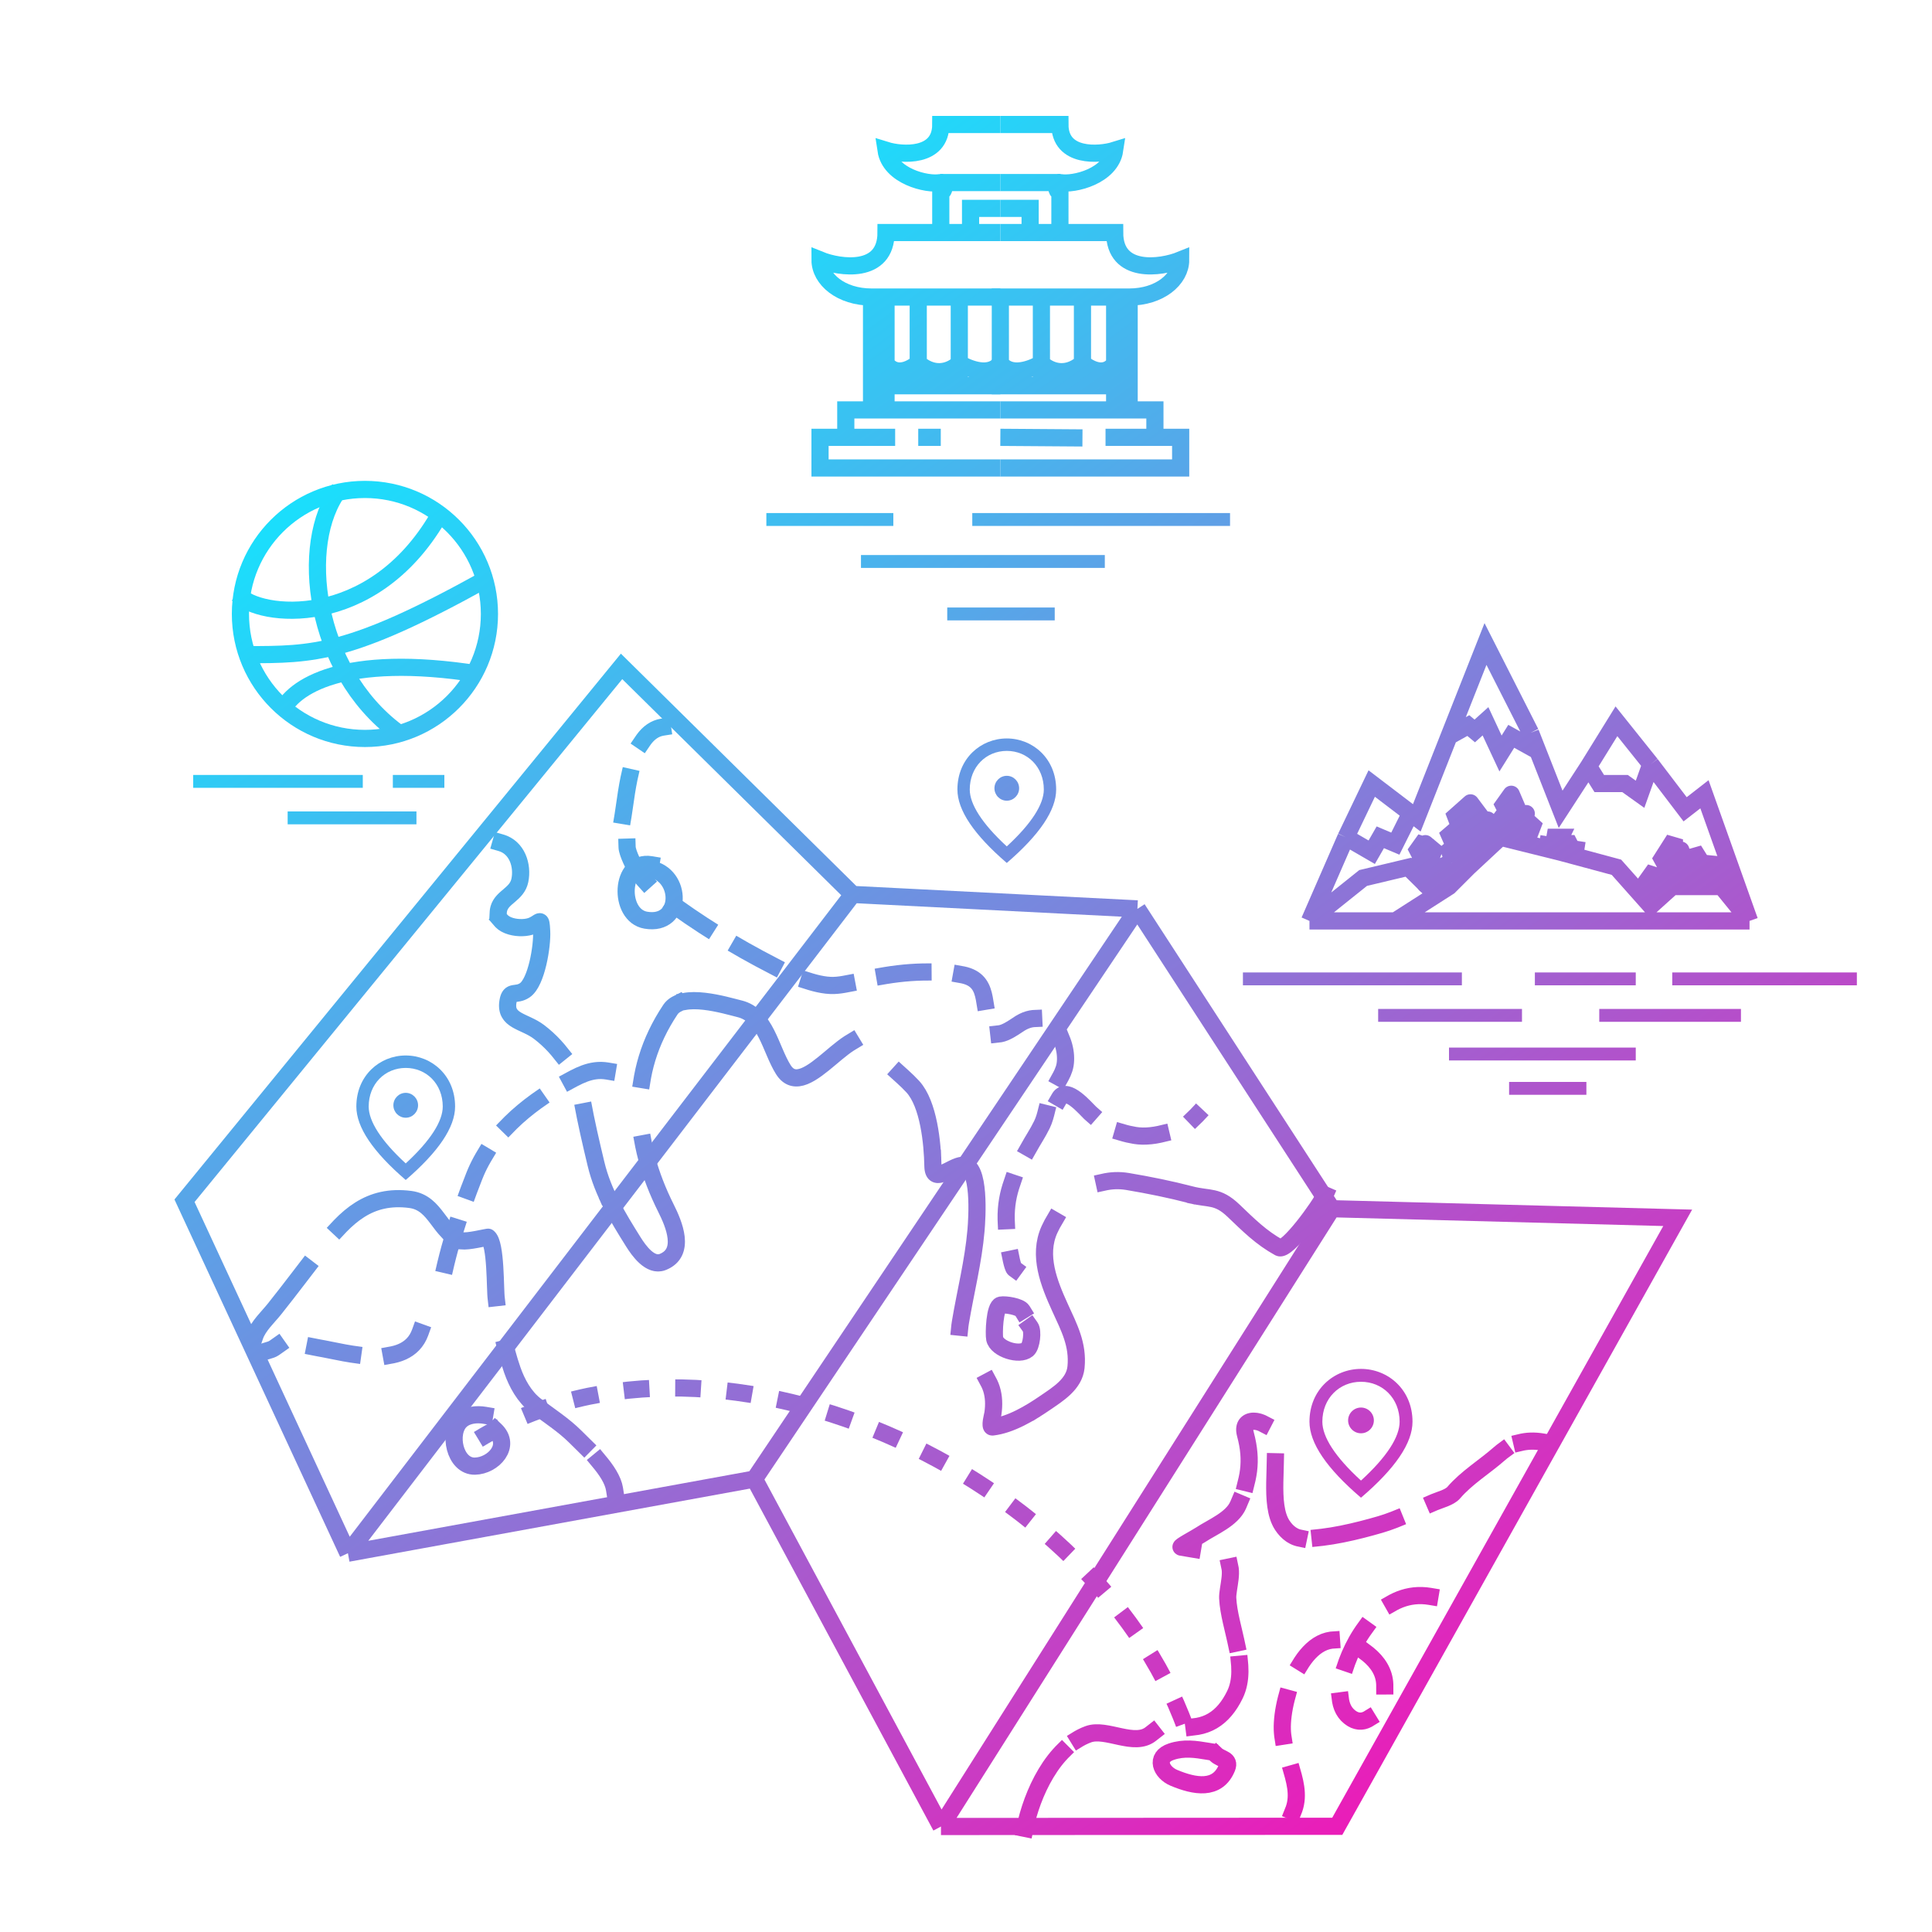
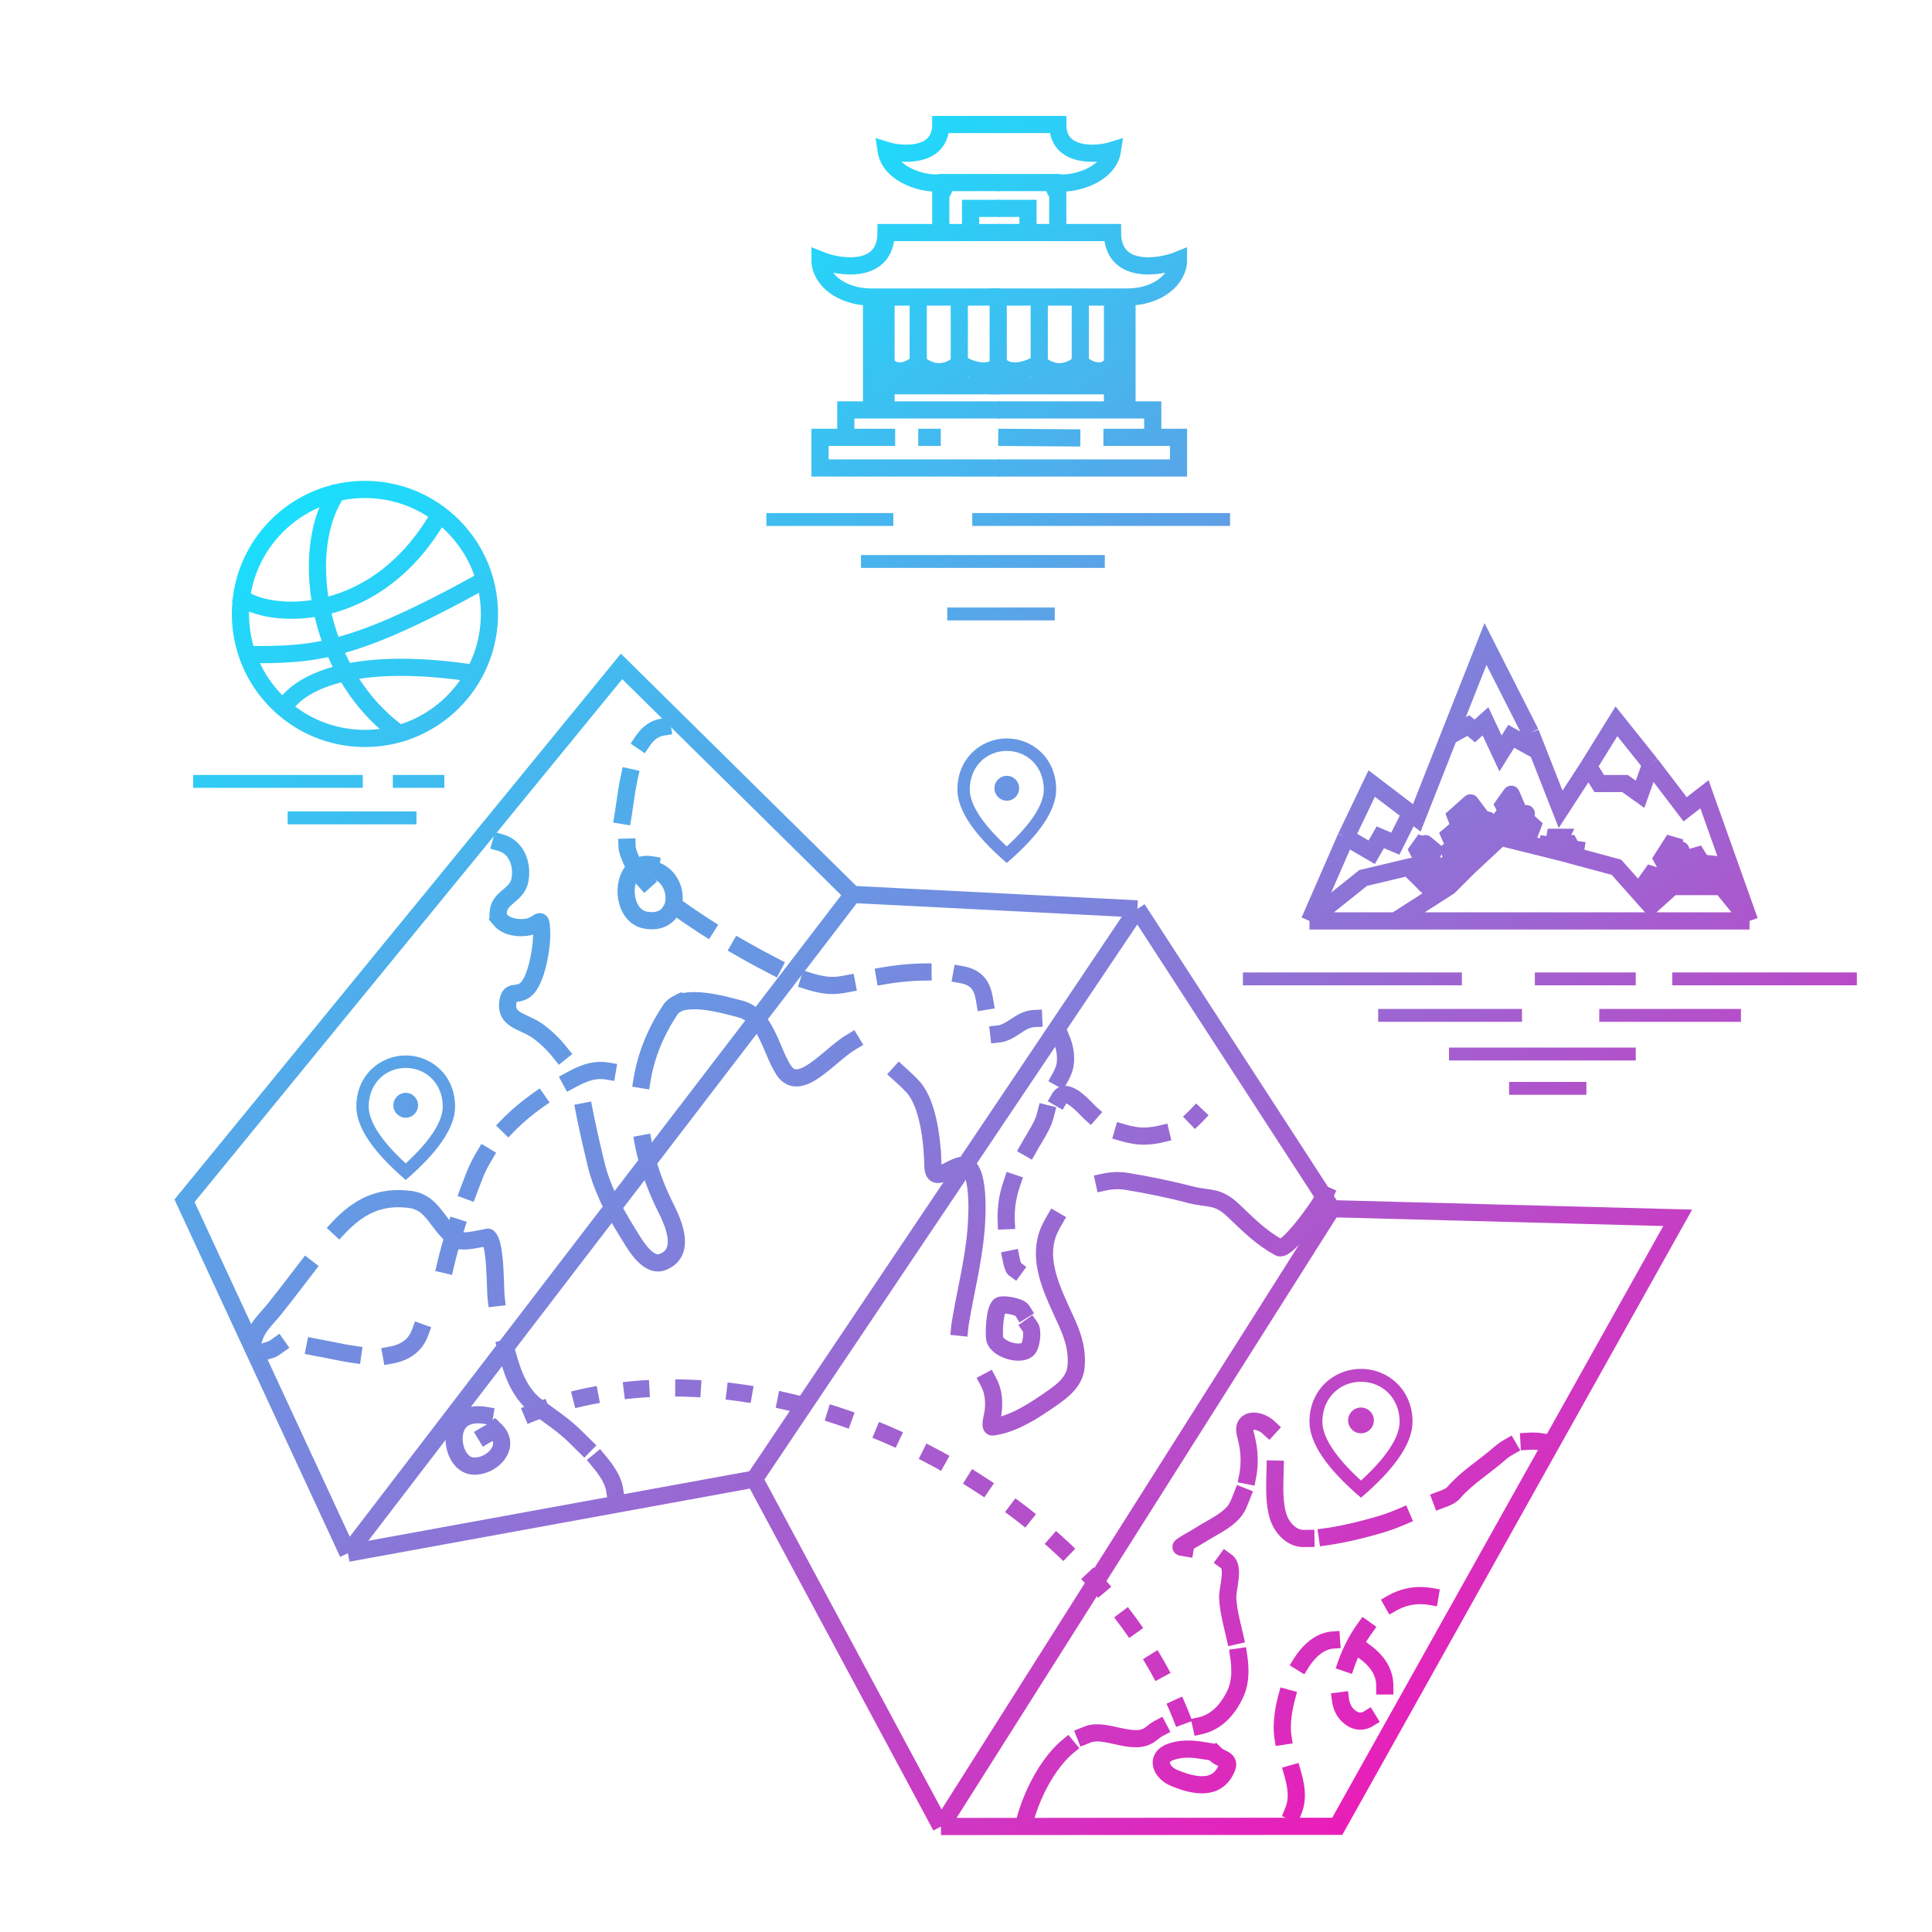
<svg xmlns="http://www.w3.org/2000/svg" width="450" height="450" viewBox="0 0 450 450" fill="none">
  <mask id="mask0_59_111" style="mask-type:alpha" maskUnits="userSpaceOnUse" x="40" y="27" width="393" height="402">
-     <path d="M198.597 208.333L144.777 155.216L42.977 279.676L81.039 361.777M198.597 208.333L264.924 211.697M198.597 208.333L81.039 361.777M264.924 211.697L310.232 281.533M264.924 211.697L175.723 344.496M310.232 281.533L390.768 283.654L311.476 425.377L219.168 425.427M310.232 281.533L219.168 425.427M219.168 425.427L175.723 344.496M175.723 344.496L81.039 361.777" stroke="black" stroke-width="4" />
-     <path d="M238.721 425.867C240.336 417.89 245.275 406.926 253.492 403.938C257.717 402.401 264.274 407.028 268.135 403.804C270.509 401.822 271.75 401.741 274.719 402.138C280.799 402.952 284.932 400.274 287.631 394.739C290.902 388.031 286.287 379.192 285.956 372.238C285.852 370.049 287.584 365.21 285.728 363.749C282.872 361.502 278.592 360.941 275.12 360.358C274.614 360.273 278.572 358.188 279.625 357.493C282.459 355.623 286.956 353.847 288.39 350.56C290.885 344.844 291.782 340.359 290.086 334.079C288.768 329.198 295.915 330.768 296.711 334.566C297.907 340.278 295.424 350.344 298.685 355.285C299.794 356.967 301.482 358.327 303.581 358.343C309.048 358.386 316.184 356.63 321.474 355.09C325.827 353.823 329.937 351.636 334.108 349.88C335.371 349.348 337.652 348.78 338.59 347.682C341.57 344.193 345.747 341.67 349.236 338.606C352.154 336.043 355.552 335.241 359.264 335.864" stroke="#00010E" stroke-width="4" stroke-linecap="square" stroke-dasharray="20 5 18 10" />
+     <path d="M198.597 208.333L144.777 155.216L42.977 279.676L81.039 361.777M198.597 208.333L264.924 211.697M198.597 208.333L81.039 361.777M264.924 211.697L310.232 281.533M264.924 211.697L175.723 344.496M310.232 281.533L390.768 283.654L311.476 425.377L219.168 425.427M310.232 281.533L219.168 425.427M219.168 425.427L175.723 344.496M175.723 344.496L81.039 361.777" stroke="black" stroke-width="4" stroke-linejoin="miter" />
+     <path d="M238.721 424C240.336 417.89 245.275 406.926 253.492 403.938C257.717 402.401 264.274 407.028 268.135 403.804C270.509 401.822 271.75 401.741 274.719 402.138C280.799 402.952 284.932 400.274 287.631 394.739C290.902 388.031 286.287 379.192 285.956 372.238C285.852 370.049 287.584 365.21 285.728 363.749C282.872 361.502 278.592 360.941 275.12 360.358C274.614 360.273 278.572 358.188 279.625 357.493C282.459 355.623 286.956 353.847 288.39 350.56C290.885 344.844 291.782 340.359 290.086 334.079C288.768 329.198 295.915 330.768 296.711 334.566C297.907 340.278 295.424 350.344 298.685 355.285C299.794 356.967 301.482 358.327 303.581 358.343C309.048 358.386 316.184 356.63 321.474 355.09C325.827 353.823 329.937 351.636 334.108 349.88C335.371 349.348 337.652 348.78 338.59 347.682C341.57 344.193 345.747 341.67 349.236 338.606C352.154 336.043 355.552 335.241 359.264 335.864" stroke="#00010E" stroke-width="4" stroke-linecap="square" stroke-dasharray="20 5 18 10" />
    <path d="M116.664 196.29C120.469 197.372 121.788 201.597 121.091 205.041C120.43 208.305 117.004 208.863 116.208 211.574C115.016 215.626 120.687 216.649 123.508 215.785C125.858 215.065 125.971 213.235 126.162 216.886C126.341 220.31 124.975 228.778 122.25 230.643C120.176 232.062 118.786 230.459 118.316 233.258C117.537 237.894 122.135 237.753 125.566 240.373C130.786 244.36 134.457 250.004 135.636 256.479C136.538 261.432 137.649 266.195 138.822 271.101C140.421 277.785 143.882 283.46 147.527 289.271C148.745 291.212 151.437 295.09 154.349 293.947C159.858 291.785 156.935 285.039 155.138 281.449C147.358 265.906 146.264 249.994 156.142 235.172C158.91 231.018 169.033 234.178 172.265 234.968C178.391 236.466 179.442 244.34 182.444 249.127C187.669 257.457 199.15 235.748 203.561 243.465C205.957 247.658 209.517 249.74 212.607 253.102C216.33 257.152 217.202 266.379 217.293 271.579C217.371 276.069 221.506 271.55 224.274 271.405C228.419 271.189 227.563 283.894 227.329 286.588C226.699 293.847 224.916 300.735 223.708 307.929C222.932 312.547 223.837 315.988 227.748 318.981C230.971 321.448 231.868 325.191 231.264 329.254C231.208 329.628 230.415 332.459 231.177 332.37C235.426 331.874 239.983 329.124 243.4 326.779C246.407 324.717 250.224 322.406 250.623 318.456C251.154 313.191 249.019 309.209 246.911 304.583C244.357 298.981 241.698 292.447 244.432 286.403C247.598 279.403 254.72 273.863 262.623 275.19C267.669 276.038 272.493 277.019 277.425 278.296C281.64 279.386 283.541 278.38 287.323 281.997C290.793 285.315 293.751 288.286 297.929 290.585C299.738 291.581 307.558 280.751 308.614 278.33" stroke="#00010E" stroke-width="4" stroke-linecap="square" stroke-dasharray="20 2 50 15" />
    <path d="M59.367 311.152C60.165 308.834 62.436 306.77 63.907 304.926C67.734 300.131 71.405 295.213 75.162 290.364C80.58 283.371 85.973 278.121 95.572 279.378C101.712 280.182 102.176 287.188 107.646 288.978C108.689 289.319 113.606 288.116 113.678 288.171C115.587 289.625 115.277 300.515 115.595 302.543C116.471 308.141 117.45 313.756 119.327 319.113C120.401 322.178 122.14 325.371 124.781 327.382C127.85 329.72 131.239 331.883 133.978 334.606C136.901 337.512 142.465 342.575 143.133 346.845" stroke="#00010E" stroke-width="4" stroke-linecap="square" stroke-dasharray="20 12 30 5" />
    <path d="M146.062 197.313C146.104 198.671 147.746 201.981 148.592 203.169C150.113 205.303 152.228 207.352 154.334 208.925C162.668 215.149 170.927 220.257 180.302 225.072C184.098 227.022 189.846 229.649 194.177 229.533C196.268 229.477 198.556 228.859 200.583 228.373C208.222 226.54 215.835 225.77 223.645 226.958C230.797 228.046 228.611 234.163 230.626 239.489C231.854 242.735 236.209 239.185 237.637 238.324C244.474 234.206 248.991 242.577 248.075 248.029C247.658 250.514 245.662 252.688 244.769 255.034C243.896 257.327 243.758 259.758 242.683 261.96C241.682 264.008 240.591 265.569 239.556 267.469C236.496 273.092 234.214 277.544 234.356 284.059C234.414 286.749 235.012 288.784 235.187 291.369C235.237 292.114 235.857 295.229 236.263 295.525" stroke="#00010E" stroke-width="4" stroke-linecap="square" stroke-dasharray="9 9" />
    <path d="M246.776 255.762C248.444 252.883 252.983 258.351 253.902 259.195C257.253 262.272 259.891 263.715 264.34 264.462C268.827 265.216 275.528 263.191 278.676 259.842" stroke="#00010E" stroke-width="4" stroke-linecap="square" stroke-dasharray="9 9" />
    <path d="M111.422 335.25C168.045 300.686 260.548 345.782 278.038 408.353" stroke="black" stroke-width="4" stroke-dasharray="6 6" />
    <path d="M333.06 371.829C322.98 370.135 315.921 379.999 313.163 388.778C312.053 392.31 311.105 397.325 314.364 399.925C317.301 402.27 320.179 399.986 321.575 396.843C324.45 390.374 320.579 385.643 314.624 382.835C304.243 377.94 298.428 394.884 298.675 402.847C298.91 410.435 304.872 417.29 300.068 423.878" stroke="#00010E" stroke-width="4" stroke-linecap="square" stroke-dasharray="9 9" />
    <path d="M141.437 249.462C137.598 248.817 134.55 250.657 131.29 252.473C122.565 257.334 114.214 264.415 110.466 273.939C106.974 282.813 104.001 291.873 102.424 301.258" stroke="#00010E" stroke-width="4" stroke-linecap="square" stroke-dasharray="9 9" />
    <path d="M97.867 310.344C94.631 319.313 80.536 315.01 74.356 313.972C71.858 313.552 69.01 312.689 66.447 312.685C65.123 312.684 64.185 314.019 63.093 314.353" stroke="#00010E" stroke-width="4" stroke-linecap="square" stroke-dasharray="9 9" />
    <path d="M145.126 189.946C146.05 184.444 147.004 170.507 154.291 169.366" stroke="#00010E" stroke-width="4" stroke-linecap="square" stroke-dasharray="9 9" />
    <path d="M238.109 305.264C237.526 304.319 234.194 303.776 233.11 303.976C231.628 304.249 231.462 310.738 231.682 311.811C232.181 314.244 237.462 315.885 239.306 314.325C240.277 313.504 240.631 310.018 239.986 309.112" stroke="#00010E" stroke-width="4" stroke-linecap="square" />
    <path d="M112.892 329.649C111.053 329.34 108.817 329.537 107.363 330.851C104.256 333.663 105.865 341.59 110.623 341.492C114.919 341.404 119.189 336.705 115.343 333.089" stroke="#00010E" stroke-width="4" stroke-linecap="square" />
    <path d="M281.424 407.923C278.412 407.417 275.798 407.013 272.832 407.993C268.911 409.289 270.431 412.84 273.434 414.094C278.192 416.082 283.578 417.153 285.773 411.737C286.58 409.747 284.384 409.757 283.304 408.743" stroke="#00010E" stroke-width="4" stroke-linecap="square" />
    <path d="M151.595 201.405C144.372 200.192 143.905 213.234 150.433 214.331C159.135 215.793 158.964 203.652 151.43 202.386" stroke="#00010E" stroke-width="4" stroke-linecap="square" />
    <path d="M234.5 186.5C232.919 186.5 231.625 185.195 231.625 183.6C231.625 182.005 232.919 180.7 234.5 180.7C236.081 180.7 237.375 182.005 237.375 183.6C237.375 185.195 236.081 186.5 234.5 186.5ZM243.125 183.89C243.125 178.626 239.316 174.9 234.5 174.9C229.684 174.9 225.875 178.626 225.875 183.89C225.875 187.283 228.678 191.778 234.5 197.143C240.322 191.778 243.125 187.283 243.125 183.89ZM234.5 172C240.538 172 246 176.669 246 183.89C246 188.704 242.162 194.403 234.5 201C226.838 194.403 223 188.704 223 183.89C223 176.669 228.463 172 234.5 172Z" fill="#00010E" />
    <path d="M94.5 260.342C92.919 260.342 91.625 259.037 91.625 257.442C91.625 255.847 92.919 254.542 94.5 254.542C96.081 254.542 97.375 255.847 97.375 257.442C97.375 259.037 96.081 260.342 94.5 260.342ZM103.125 257.732C103.125 252.468 99.316 248.742 94.5 248.742C89.684 248.742 85.875 252.468 85.875 257.732C85.875 261.125 88.678 265.62 94.5 270.985C100.322 265.62 103.125 261.125 103.125 257.732ZM94.5 245.842C100.538 245.842 106 250.511 106 257.732C106 262.546 102.162 268.244 94.5 274.842C86.838 268.244 83 262.546 83 257.732C83 250.511 88.463 245.842 94.5 245.842Z" fill="#00010E" />
    <path d="M317 333.842C315.35 333.842 314 332.492 314 330.842C314 329.192 315.35 327.842 317 327.842C318.65 327.842 320 329.192 320 330.842C320 332.492 318.65 333.842 317 333.842ZM326 331.142C326 325.697 322.025 321.842 317 321.842C311.975 321.842 308 325.697 308 331.142C308 334.652 310.925 339.302 317 344.852C323.075 339.302 326 334.652 326 331.142ZM317 318.842C323.3 318.842 329 323.672 329 331.142C329 336.122 324.995 342.017 317 348.842C309.005 342.017 305 336.122 305 331.142C305 323.672 310.7 318.842 317 318.842Z" fill="#00010E" />
    <circle cx="85" cy="143" r="29" stroke="black" stroke-width="4" />
    <path d="M79 114C69.5 126.5 73 156 92.5 170.5" stroke="black" stroke-width="4" />
    <path d="M55.5 138.5C60.167 143.833 86.5 147 102 120.5" stroke="black" stroke-width="4" />
    <path d="M65.5 166C68 160 80 152 111.5 157" stroke="black" stroke-width="4" />
    <path d="M57.461 152.481C73 152.481 81.5 152.481 113 135" stroke="black" stroke-width="4" />
    <path d="M203 69.188C195.875 69.188 191 65.056 191 60.549C195.625 62.427 206.375 63.93 206.375 54.164H219.125M203 69.188H206.375M203 69.188V95.479M233 69.188H223.438M219.125 42.521C215.875 43.147 207.275 41.019 206.375 35.009C210 36.136 219.125 36.812 219.125 29H233M219.125 42.521V54.164M219.125 42.521H233M219.125 42.521C220.917 42.02 219.125 47.329 219.125 42.521ZM219.125 54.164H226.063M206.375 69.188V84.587M206.375 69.188H208.5H213.875M206.375 95.479H233M206.375 95.479V89.845M206.375 95.479H203M206.375 89.845H213.875M206.375 89.845V84.587M213.875 69.188V84.587M213.875 69.188H216.125H219.781H223.438M213.875 89.845H223.438M213.875 89.845V84.587M223.438 69.188V84.587M223.438 89.845V84.587M223.438 89.845H233M233 54.164H226.063M197 101.864V95.479H203M197 101.864H191V109H233M197 101.864H208.5M206.375 84.587C207.125 85.964 209.675 87.892 213.875 84.587M213.875 84.587C218.075 88.192 222 86.089 223.438 84.587M223.438 84.587C225.625 85.964 230.6 87.892 233 84.587M226.063 54.164V48.531H233M213.875 101.864H219.125" stroke="black" stroke-width="4" />
-     <path d="M263 69.188C270.125 69.188 275 65.056 275 60.549C270.375 62.427 259.625 63.93 259.625 54.164H246.875M263 69.188H259.625M263 69.188V95.479M246.875 42.521C250.125 43.147 258.725 41.019 259.625 35.009C256 36.136 246.875 36.812 246.875 29H233M246.875 42.521V54.164M246.875 42.521H233M246.875 42.521C245.083 42.02 246.875 47.329 246.875 42.521ZM246.875 54.164H239.938M259.625 69.188V84.587M259.625 69.188H257.5H252.125M259.625 95.479H233M259.625 95.479V89.845M259.625 95.479H263M259.625 89.845H252.125M259.625 89.845V84.587M252.125 69.188V84.587M252.125 69.188H249.875H246.219H242.563M252.125 89.845H242.563M252.125 89.845V84.587M242.563 69.188H233V89.845H242.563M242.563 69.188V84.587M242.563 89.845V84.587M233 54.164H239.938M269 101.864V95.479H263M269 101.864H275V109H233M269 101.864H257.5M259.625 84.587C258.875 85.964 256.325 87.892 252.125 84.587M252.125 84.587C247.925 88.192 244 86.089 242.563 84.587M242.563 84.587C240.375 85.964 235.4 87.892 233 84.587M239.938 54.164V48.531H233M252.125 102L233 101.864" stroke="black" stroke-width="4" />
+     <path d="M263 69.188C270.125 69.188 275 65.056 275 60.549C270.375 62.427 259.625 63.93 259.625 54.164H246.875M263 69.188H259.625M263 69.188V95.479M246.875 42.521C250.125 43.147 258.725 41.019 259.625 35.009C256 36.136 246.875 36.812 246.875 29H233M246.875 42.521V54.164M246.875 42.521H233M246.875 42.521C245.083 42.02 246.875 47.329 246.875 42.521ZM246.875 54.164H239.938M259.625 69.188V84.587M259.625 69.188H257.5H252.125M259.625 95.479H233M259.625 95.479V89.845M259.625 95.479H263M259.625 89.845H252.125M259.625 89.845V84.587M252.125 69.188V84.587M252.125 69.188H249.875H246.219H242.563M252.125 89.845H242.563M252.125 89.845V84.587M242.563 69.188H233V89.845H242.563M242.563 69.188V84.587M242.563 89.845V84.587M233 54.164H239.938M269 101.864V95.479H263M269 101.864H275V109H233M269 101.864H257.5M259.625 84.587C258.875 85.964 256.325 87.892 252.125 84.587M252.125 84.587C247.925 88.192 244 86.089 242.563 84.587M242.563 84.587C240.375 85.964 235.4 87.892 233 84.587M239.938 54.164V48.531H233M252.125 102L233 101.864" stroke="black" stroke-width="4" transform="translate(-0.5, 0)" />
    <path d="M305 214.5L313.5 195.02M305 214.5H325M305 214.5L317.5 204.5L328 202L334.5 208.42M407.5 214.5L397 185L392.5 188.5L384.5 178M407.5 214.5L401 206.5H389.5L384.5 211L376.5 202L367 199.442M407.5 214.5H325M337.5 171.5L330 190.5L319.5 182.5L313.5 195.02M337.5 171.5L346 150L356.5 170.682M337.5 171.5L342 169L343.5 170.25L346 168L349.5 175.5L352 171.5L356.5 174V170.682M356.5 170.682L363.5 188.5L370 178.5M313.5 195.02L319.5 198.5L321.5 195.02L325 196.5L328 190.5M370 178.5L376.5 168L384.5 178M370 178.5L372.5 182.5H378.5L382 185L384.5 178M325 214.5L334.5 208.42M334.5 208.42L337.5 206.5L342 202L349.5 195.02L362 198.127M362 198.127L363.5 198.5L367 199.442M362 198.127L363.5 195.02H360.5L364.5 196.5H365.5L367 199.442M369 198.127L358.5 196.5" stroke="black" stroke-width="4" />
    <path d="M342.5 187L338 191H341.75M342.5 187L345.5 191H341.75M342.5 187V194M346.5 197.5V194.25M346.5 191V194.25M346.5 191L344 194.562M346.5 191L348 192.781M352 195.5V190.25M352 185L349.5 188.5H353.5L352 185ZM352 185V190.25M355.5 195.5V193.25M390 206V200M392.5 206V203.5M394.5 206V202.5M399 206V201L402 203.5L400 203.7M385.5 208.5V202.5L383 206H386.5V204M332 206V200M335 207.5V202.5M341.75 191L336.5 195.5L341.5 194.875M346.5 194.25L344 194.562M342.5 194V201H339L341 199M342.5 194L336.5 199H341M341.5 194.875L345.5 199H341M341.5 194.875L344 194.562M349.5 194.562L348 192.781M350.5 189.5L348 192.781M355.5 193.25V191L358 193.25H353.5L353.625 192.5M355.5 193.25L353.75 191.75M352 190.25L353.75 191.75M353.75 191.75L353.625 192.5M332 196.5V195.5L329.5 199H335L332 196.5ZM332 196.5V200M335 202.5V201L338 203.5M335 202.5H328.5L332 200M333.5 203.5L337 204M355.5 189.5L353.625 192.5M391.5 198L388.5 204L392.5 203.5M392.5 203.5V202.25M390 200V195.5L386.5 201H392.5V202.25M390 200L393.5 199L392.5 202.25M394.5 202.5V202V198L397 202L394.5 202.5ZM400 203.7L397 204L399 200L400 203.7Z" stroke="black" stroke-width="4" stroke-linecap="round" stroke-linejoin="bevel" />
    <path d="M180 121H206.574M227.963 121H285M202.037 130.778H255.833M222.13 143H244.167" stroke="black" stroke-width="3" stroke-linecap="square" />
    <path d="M46.5 182H83M93 182H102M68.5 190.5H95.5" stroke="black" stroke-width="3" stroke-linecap="square" />
    <path d="M291 228H339M359 228H379.5M391 228H431M322.5 236.5H353M374 236.5H404M339 245.5H379.5M353 253.5H368" stroke="black" stroke-width="3" stroke-linecap="square" />
  </mask>
  <g mask="url(#mask0_59_111)">
    <rect x="2" y="1" width="450" height="450" fill="url(#paint0_linear_59_111)" />
  </g>
  <defs>
    <linearGradient id="paint0_linear_59_111" x1="119.5" y1="82.5" x2="364" y2="421.5" gradientUnits="userSpaceOnUse">
      <stop stop-color="#1BDEFC" />
      <stop offset="1" stop-color="#F810B4" />
    </linearGradient>
  </defs>
</svg>
